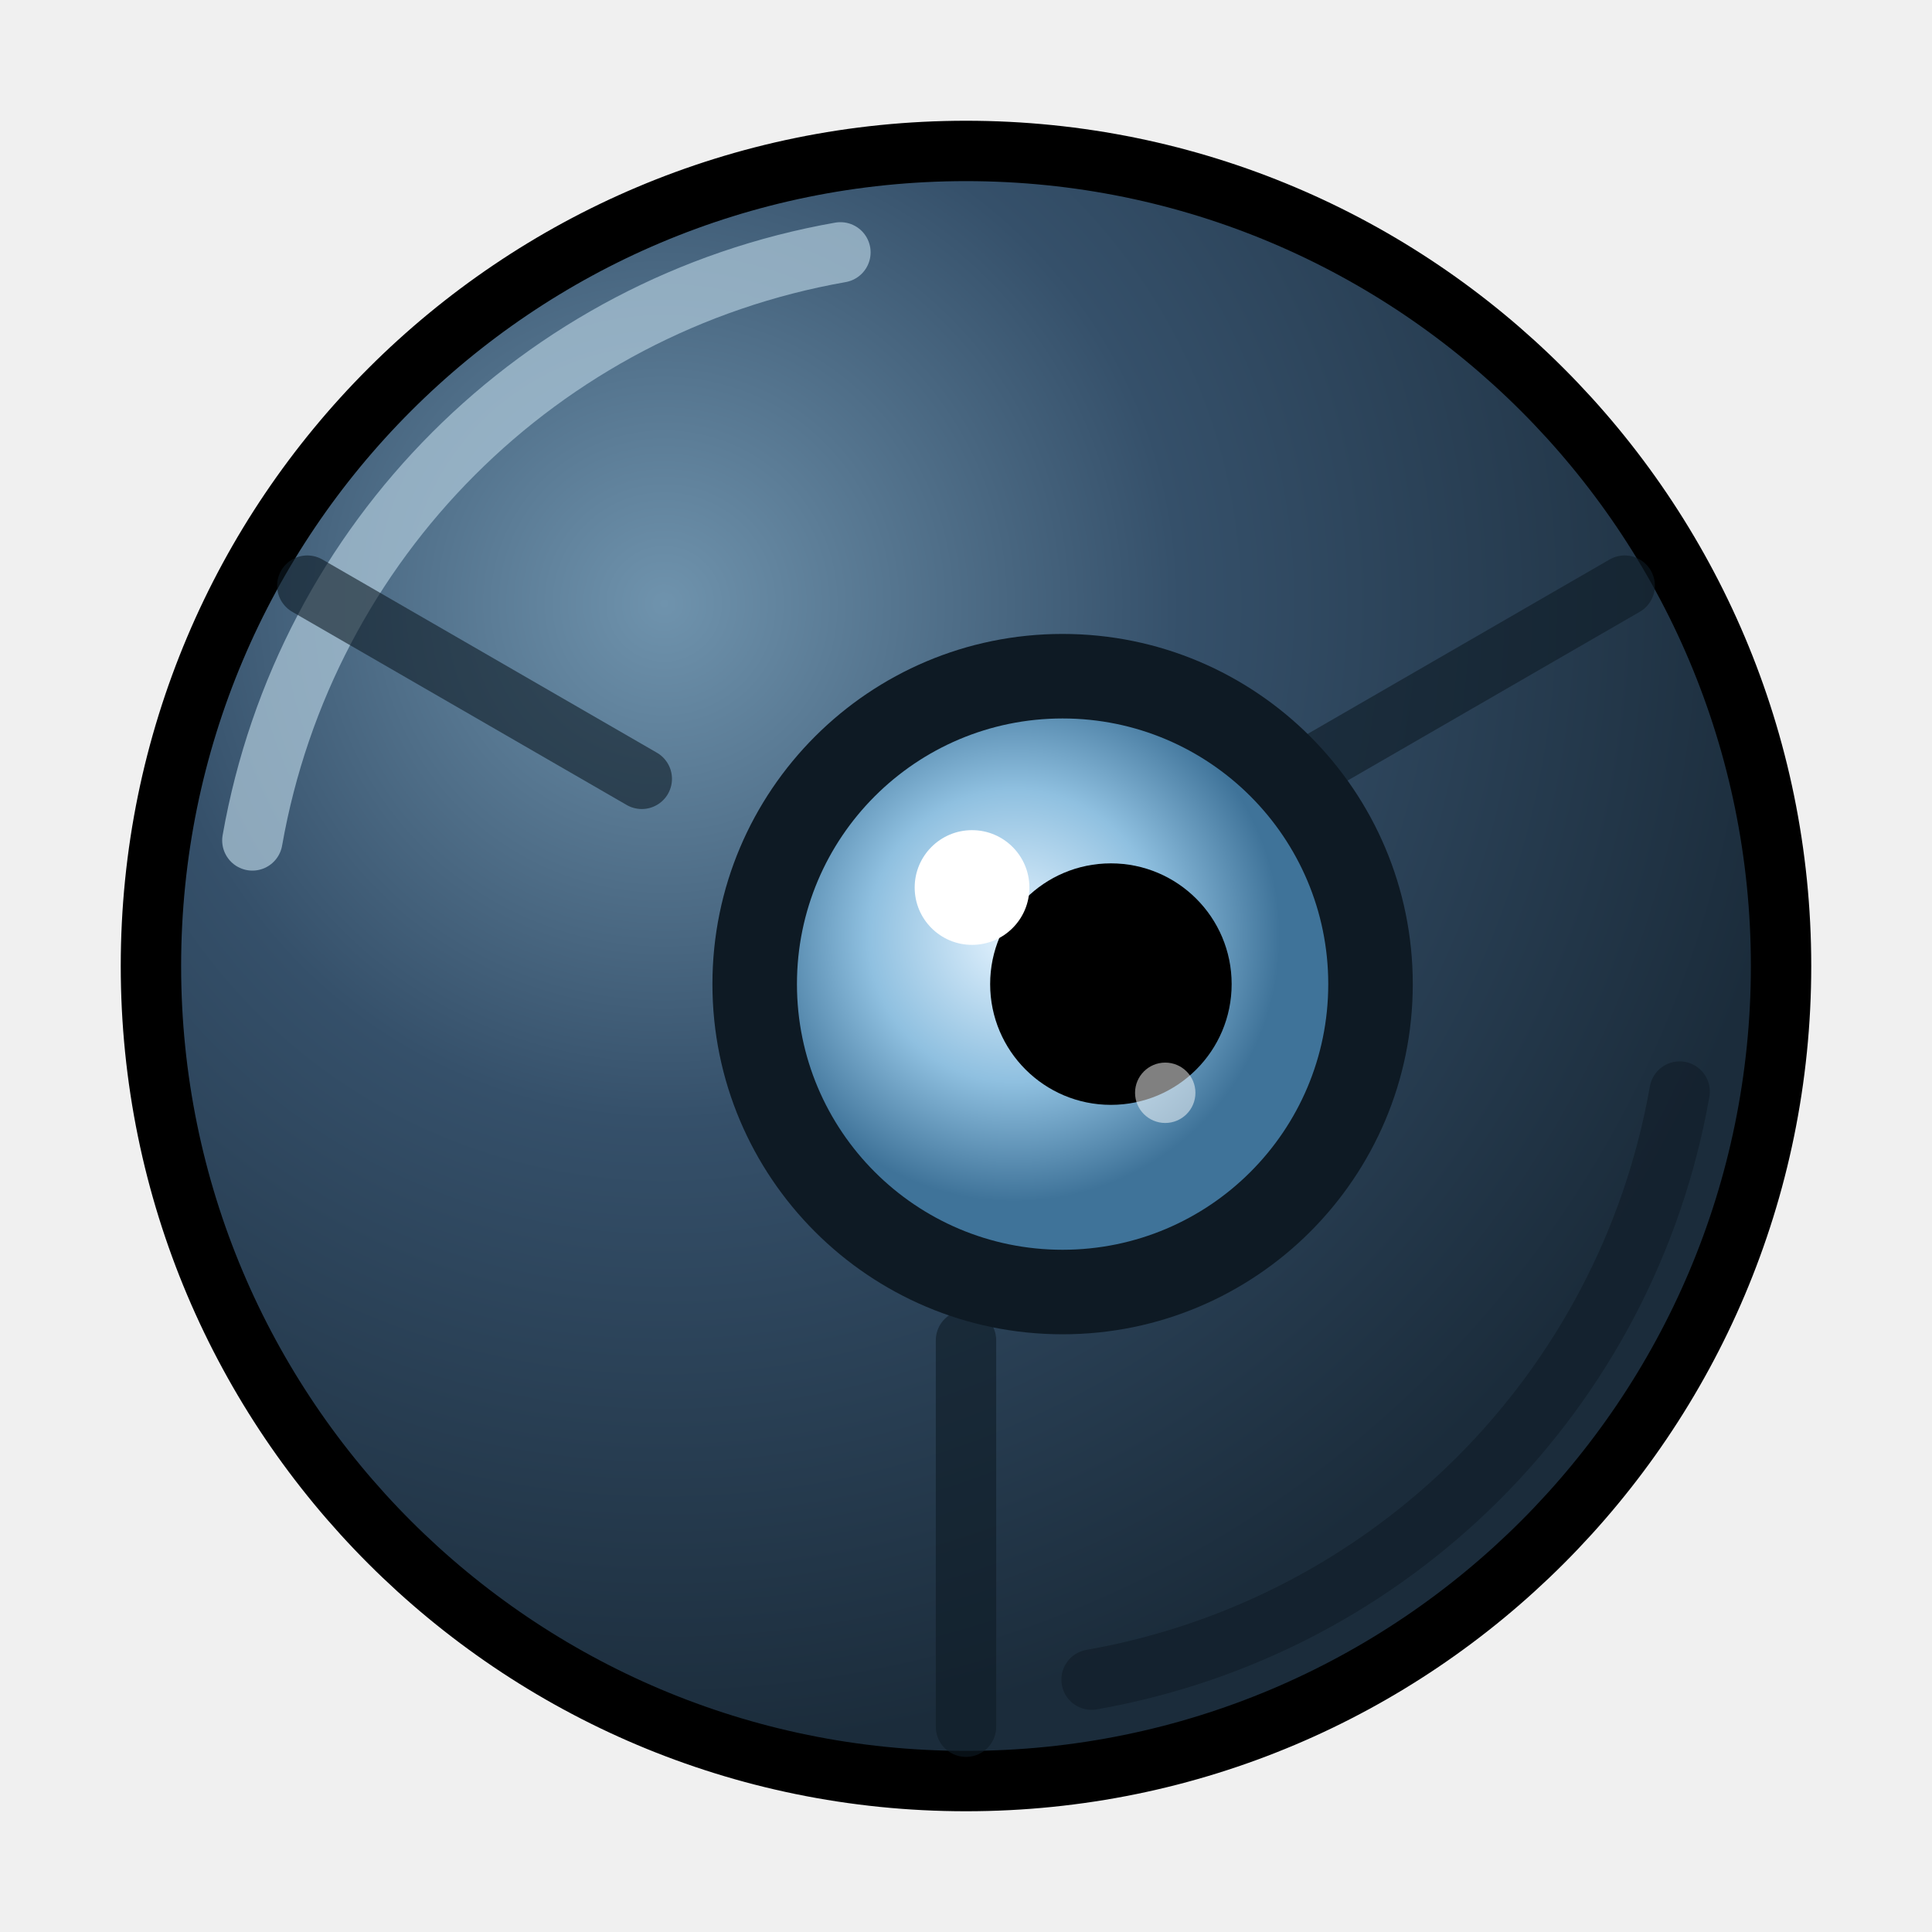
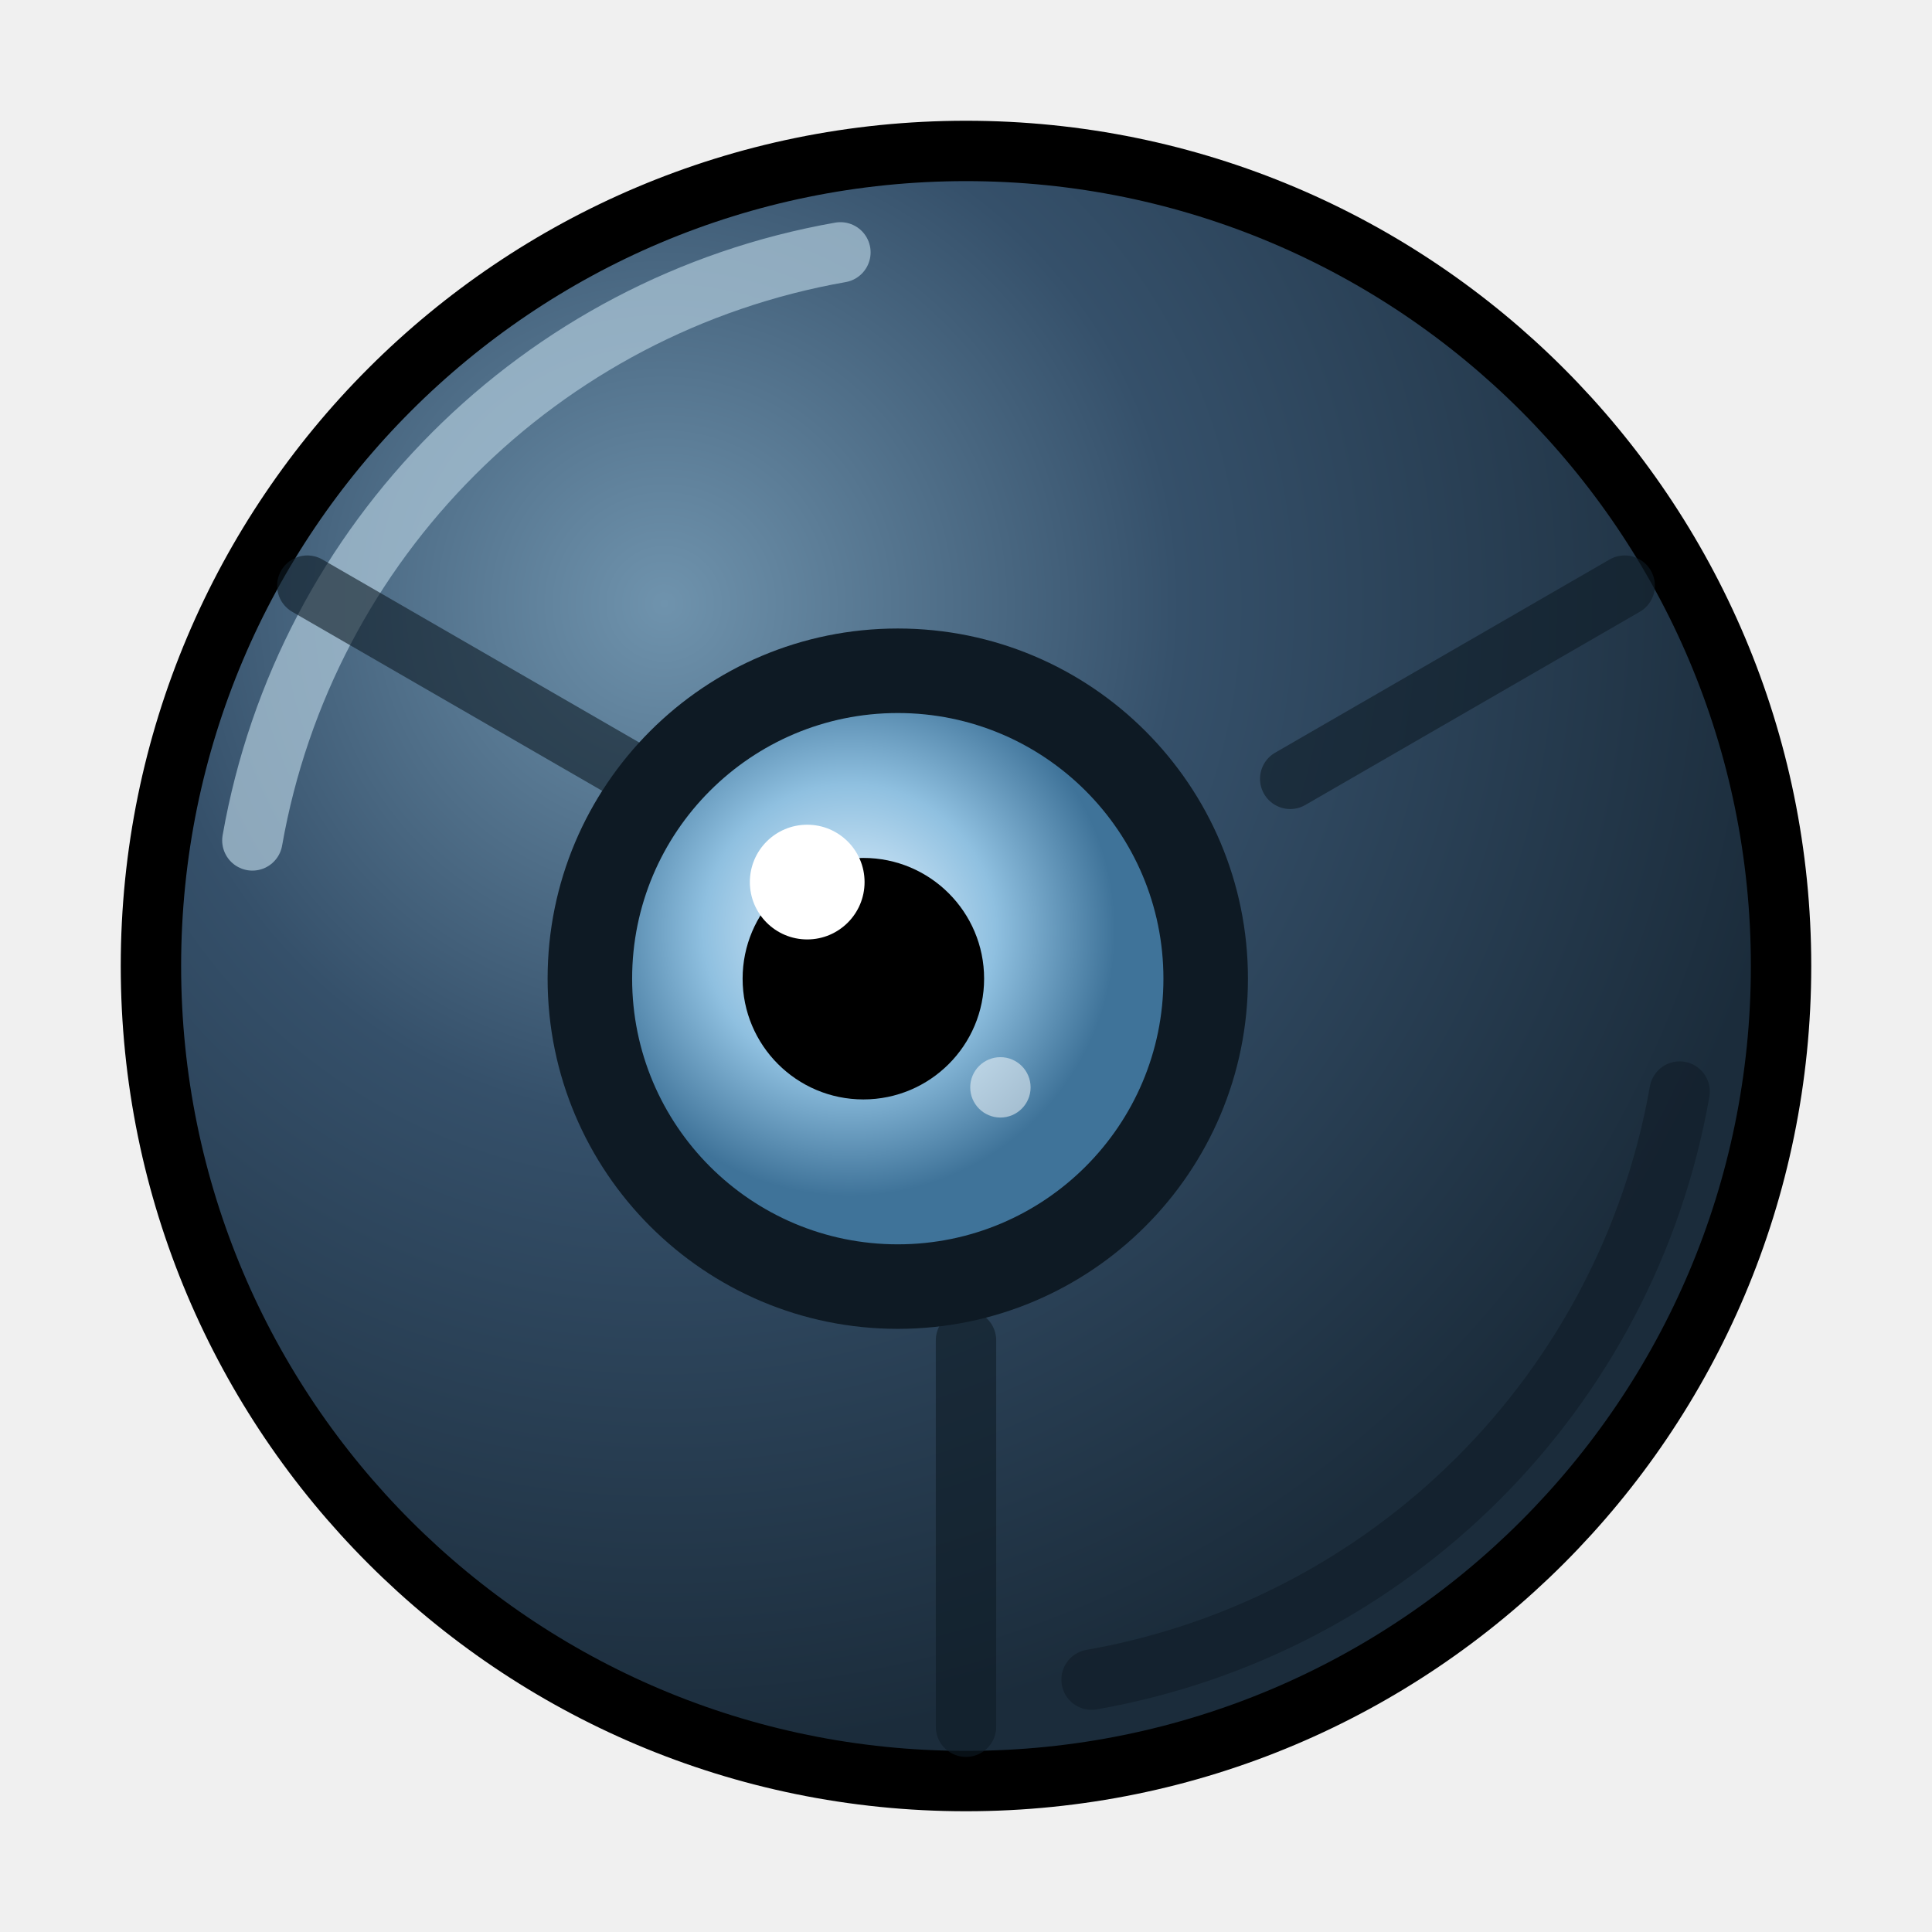
<svg xmlns="http://www.w3.org/2000/svg" viewBox="0 0 32 32">
  <defs>
    <radialGradient id="shell" cx="11" cy="10" r="19" gradientUnits="userSpaceOnUse">
      <stop offset="0" stop-color="#6f93ad" />
      <stop offset="0.45" stop-color="#35506a" />
      <stop offset="1" stop-color="#1b2c3b" />
    </radialGradient>
    <radialGradient id="iris" cx="15.2" cy="15.2" r="4.4" gradientUnits="userSpaceOnUse">
      <stop offset="0" stop-color="#e6f4ff" />
      <stop offset="0.55" stop-color="#8fc0e0" />
      <stop offset="1" stop-color="#3f7399" />
    </radialGradient>
  </defs>
  <circle cx="16" cy="16" r="13.5" fill="url(#shell)" stroke="#000000" stroke-width="1" />
  <path d="M4.18 13.92 A12 12 0 0 1 13.92 4.18" fill="none" stroke="#a9c4d6" stroke-width="1" stroke-linecap="round" opacity="0.75" />
  <path d="M27.82 18.08 A12 12 0 0 1 18.08 27.82" fill="none" stroke="#0e1a24" stroke-width="1" stroke-linecap="round" opacity="0.55" />
  <g stroke="#0e1a24" stroke-width="1" stroke-linecap="round" opacity="0.6">
    <line x1="16" y1="22.2" x2="16" y2="28.6" />
    <line x1="10.63" y1="12.9" x2="5.09" y2="9.7" />
    <line x1="21.37" y1="12.9" x2="26.91" y2="9.7" />
  </g>
-   <g transform="translate(1.6 0.3)">
+   <g transform="translate(-1.13 0.21)">
    <circle cx="16" cy="16" r="5.8" fill="#0e1a24" />
    <circle cx="16" cy="16" r="4.4" fill="url(#iris)" />
-     <circle cx="16.8" cy="16" r="2" fill="#000000" />
+     <circle cx="15.43" cy="16" r="2" fill="#000000" />
    <circle cx="14.5" cy="14.4" r="0.95" fill="#ffffff" />
    <circle cx="17.7" cy="17.8" r="0.5" fill="#ffffff" opacity="0.5" />
  </g>
</svg>
